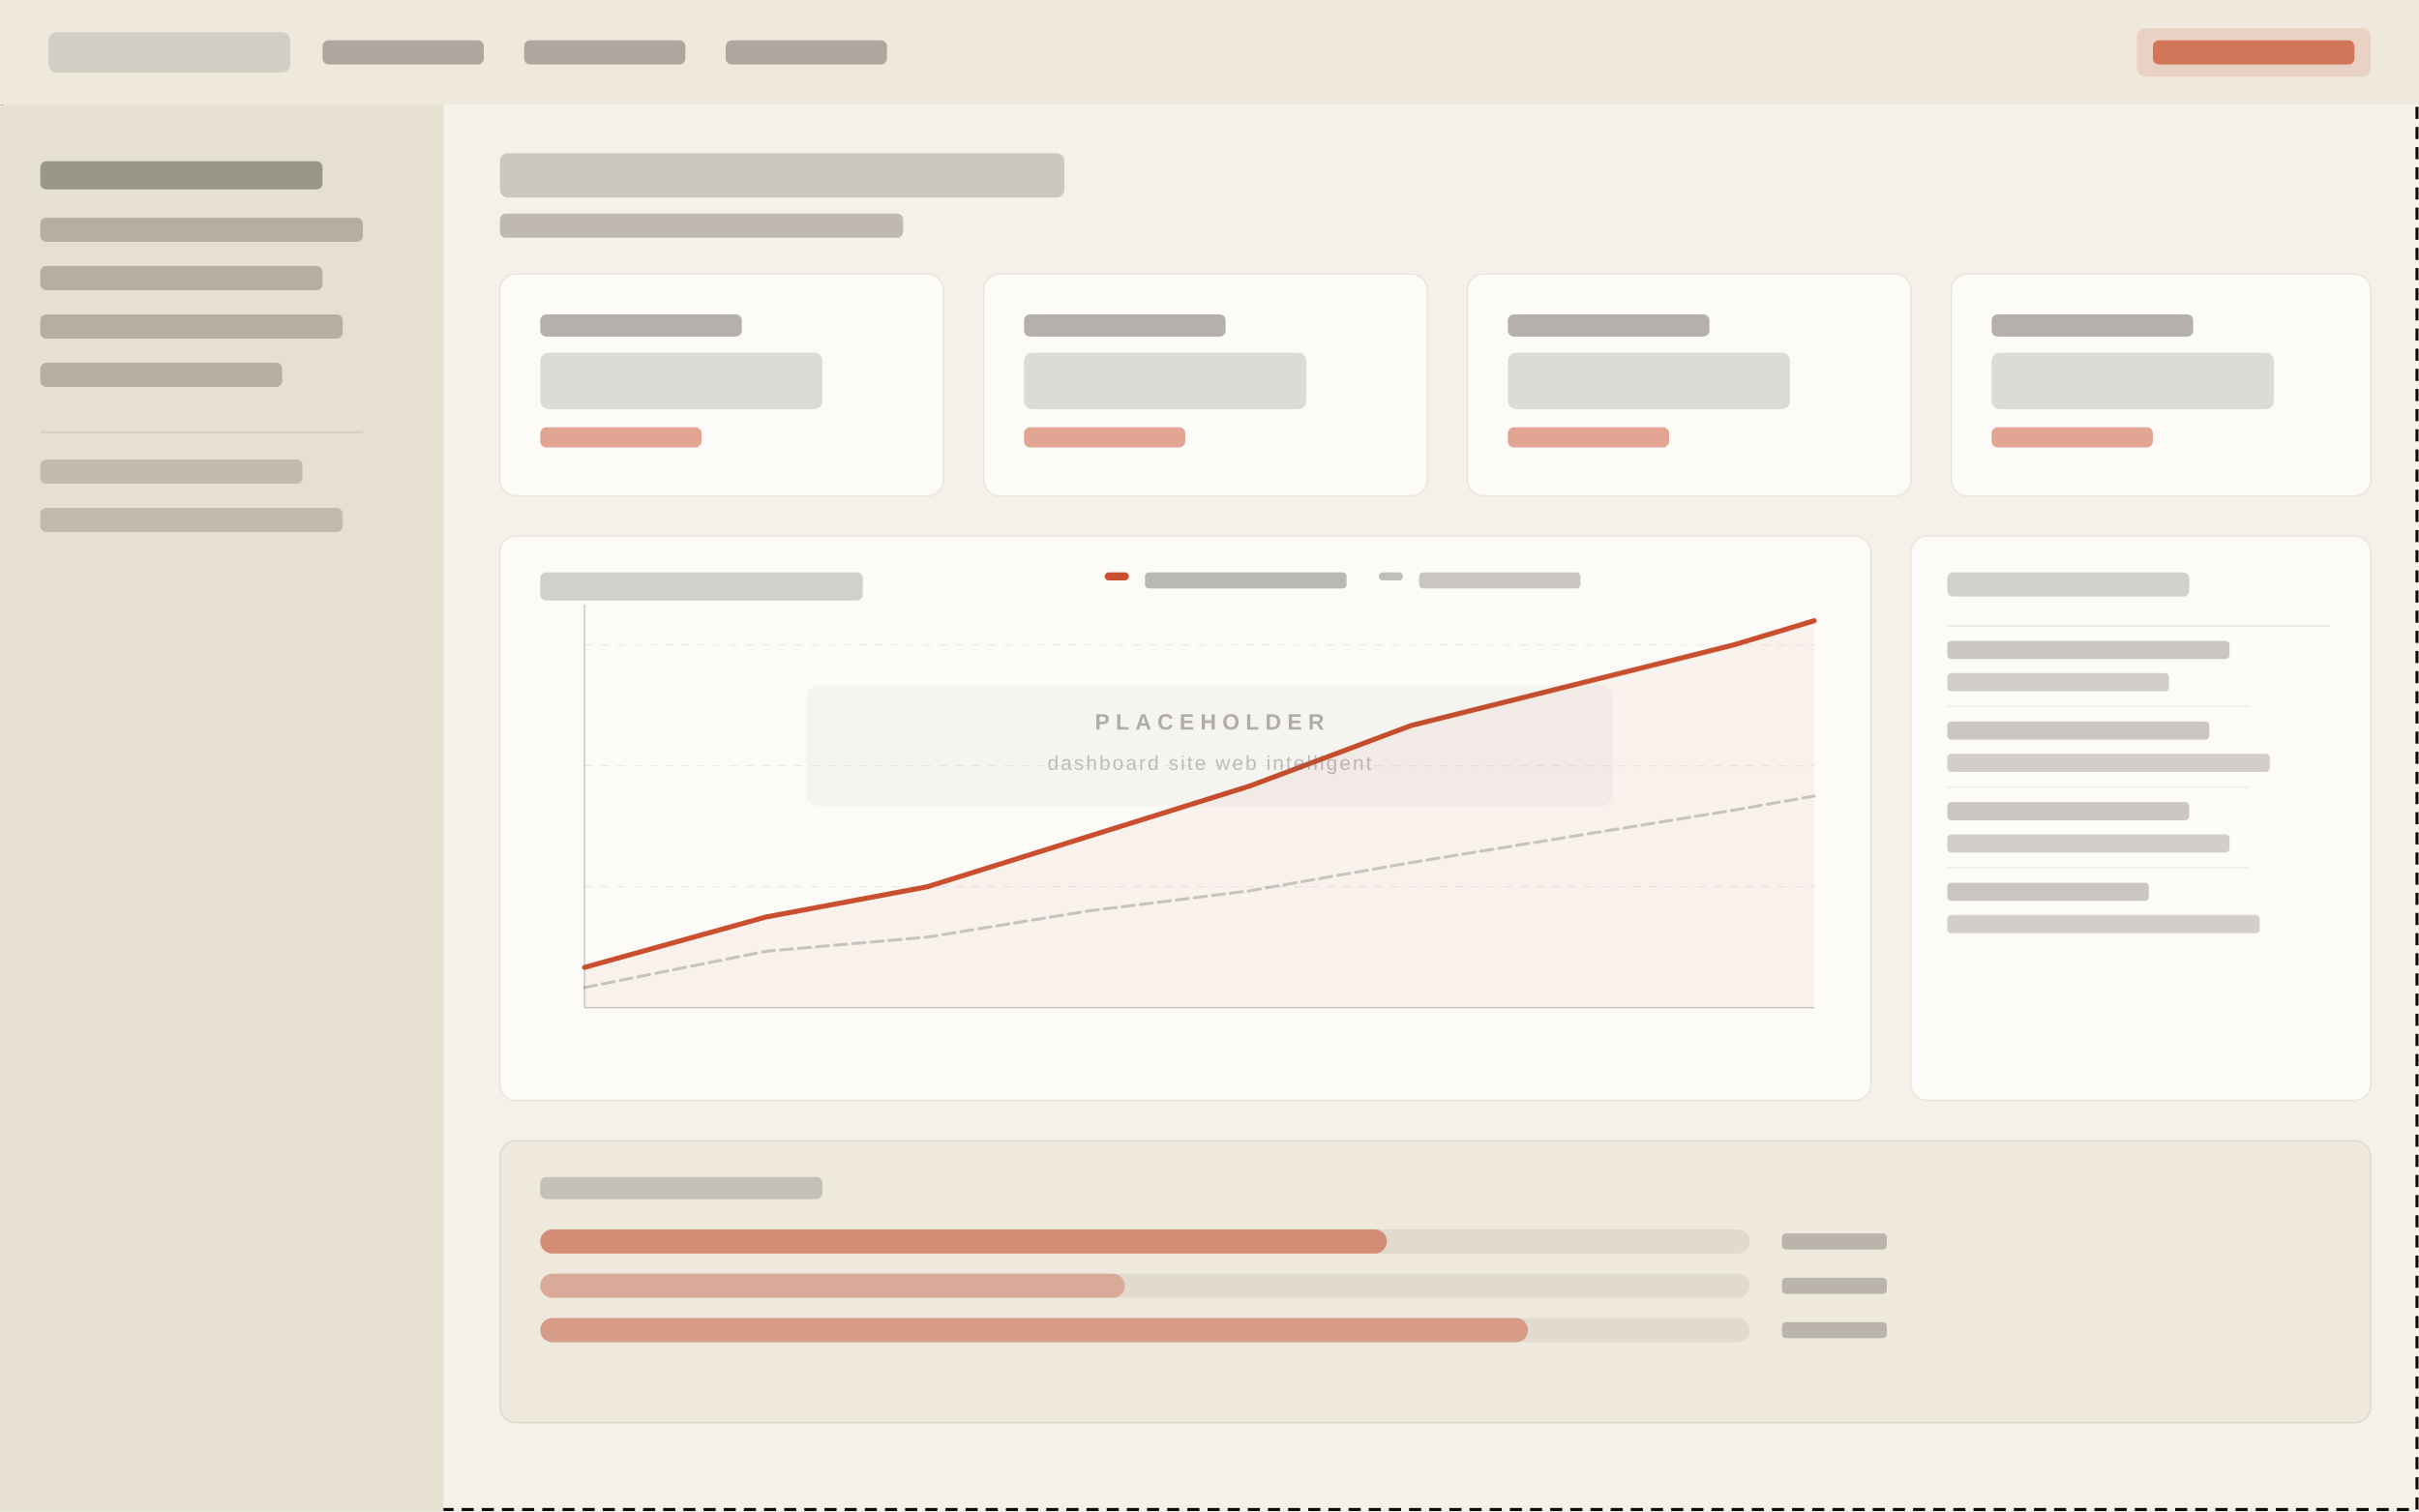
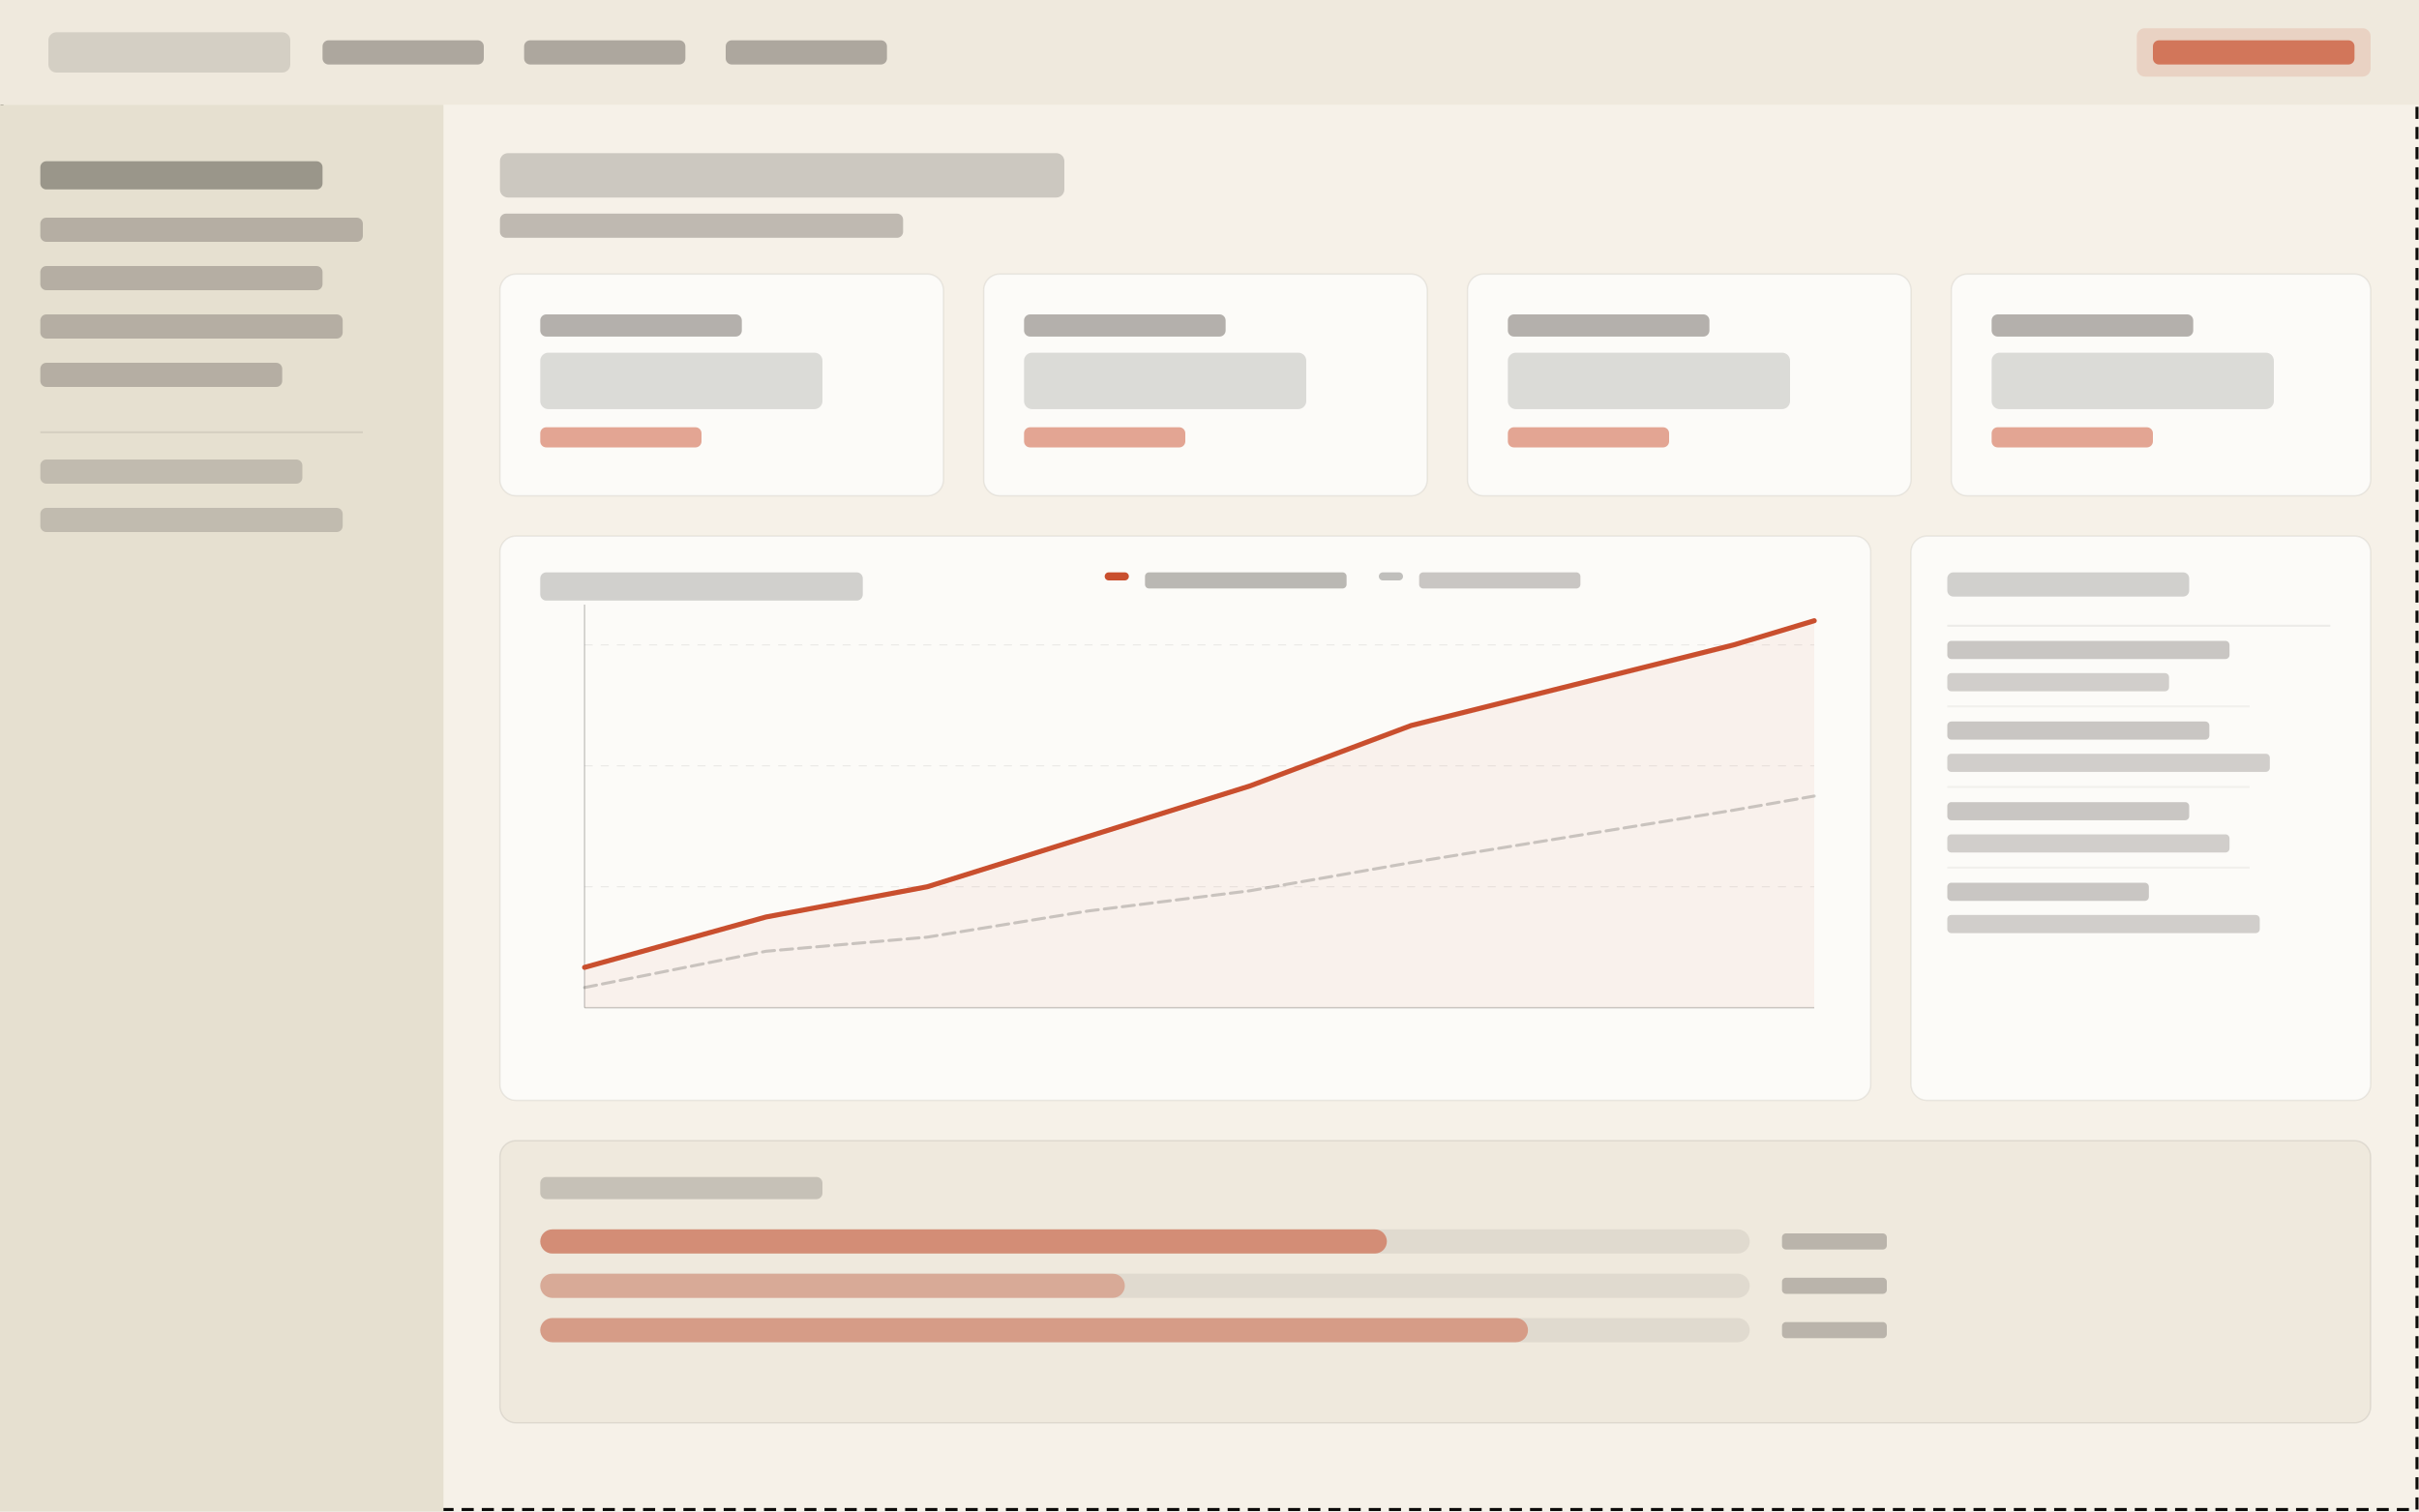
<svg xmlns="http://www.w3.org/2000/svg" viewBox="0 0 1200 750" width="1200" height="750" role="img" aria-label="Placeholder tableau de bord site web intelligent">
  <rect width="1200" height="750" fill="#F6F1E8" />
  <rect x="1" y="1" width="1198" height="748" fill="none" stroke="#0C0B09" stroke-width="1.5" stroke-dasharray="6 4" />
  <rect x="0" y="0" width="1200" height="52" fill="#EFE9DD" />
  <rect x="24" y="16" width="120" height="20" rx="4" fill="#0C0B09" opacity="0.12" />
  <rect x="160" y="20" width="80" height="12" rx="3" fill="#6B6560" opacity="0.5" />
  <rect x="260" y="20" width="80" height="12" rx="3" fill="#6B6560" opacity="0.5" />
  <rect x="360" y="20" width="80" height="12" rx="3" fill="#6B6560" opacity="0.5" />
  <rect x="1060" y="14" width="116" height="24" rx="4" fill="#C94F2E" opacity="0.15" />
  <rect x="1068" y="20" width="100" height="12" rx="3" fill="#C94F2E" opacity="0.7" />
  <rect x="0" y="52" width="220" height="698" fill="#E6E0D0" />
  <rect x="20" y="80" width="140" height="14" rx="3" fill="#0C0B09" opacity="0.35" />
  <rect x="20" y="108" width="160" height="12" rx="3" fill="#6B6560" opacity="0.4" />
  <rect x="20" y="132" width="140" height="12" rx="3" fill="#6B6560" opacity="0.4" />
  <rect x="20" y="156" width="150" height="12" rx="3" fill="#6B6560" opacity="0.4" />
  <rect x="20" y="180" width="120" height="12" rx="3" fill="#6B6560" opacity="0.4" />
  <rect x="20" y="214" width="160" height="1" fill="#0C0B09" opacity="0.08" />
  <rect x="20" y="228" width="130" height="12" rx="3" fill="#6B6560" opacity="0.3" />
  <rect x="20" y="252" width="150" height="12" rx="3" fill="#6B6560" opacity="0.3" />
  <rect x="248" y="76" width="280" height="22" rx="4" fill="#0C0B09" opacity="0.18" />
  <rect x="248" y="106" width="200" height="12" rx="3" fill="#6B6560" opacity="0.4" />
  <rect x="248" y="136" width="220" height="110" rx="8" fill="#FFFFFF" opacity="0.7" stroke="#0C0B09" stroke-width="0.75" stroke-opacity="0.1" />
  <rect x="268" y="156" width="100" height="11" rx="3" fill="#6B6560" opacity="0.5" />
  <rect x="268" y="175" width="140" height="28" rx="4" fill="#0C0B09" opacity="0.14" />
  <rect x="268" y="212" width="80" height="10" rx="3" fill="#C94F2E" opacity="0.5" />
  <rect x="488" y="136" width="220" height="110" rx="8" fill="#FFFFFF" opacity="0.7" stroke="#0C0B09" stroke-width="0.75" stroke-opacity="0.1" />
  <rect x="508" y="156" width="100" height="11" rx="3" fill="#6B6560" opacity="0.5" />
  <rect x="508" y="175" width="140" height="28" rx="4" fill="#0C0B09" opacity="0.14" />
  <rect x="508" y="212" width="80" height="10" rx="3" fill="#C94F2E" opacity="0.5" />
  <rect x="728" y="136" width="220" height="110" rx="8" fill="#FFFFFF" opacity="0.7" stroke="#0C0B09" stroke-width="0.75" stroke-opacity="0.1" />
  <rect x="748" y="156" width="100" height="11" rx="3" fill="#6B6560" opacity="0.5" />
  <rect x="748" y="175" width="140" height="28" rx="4" fill="#0C0B09" opacity="0.14" />
  <rect x="748" y="212" width="80" height="10" rx="3" fill="#C94F2E" opacity="0.5" />
  <rect x="968" y="136" width="208" height="110" rx="8" fill="#FFFFFF" opacity="0.7" stroke="#0C0B09" stroke-width="0.75" stroke-opacity="0.1" />
  <rect x="988" y="156" width="100" height="11" rx="3" fill="#6B6560" opacity="0.5" />
  <rect x="988" y="175" width="140" height="28" rx="4" fill="#0C0B09" opacity="0.14" />
  <rect x="988" y="212" width="80" height="10" rx="3" fill="#C94F2E" opacity="0.5" />
  <rect x="248" y="266" width="680" height="280" rx="8" fill="#FFFFFF" opacity="0.7" stroke="#0C0B09" stroke-width="0.75" stroke-opacity="0.1" />
  <rect x="268" y="284" width="160" height="14" rx="3" fill="#0C0B09" opacity="0.18" />
  <line x1="290" y1="500" x2="900" y2="500" stroke="#0C0B09" stroke-width="0.75" stroke-opacity="0.2" />
  <line x1="290" y1="300" x2="290" y2="500" stroke="#0C0B09" stroke-width="0.75" stroke-opacity="0.2" />
  <line x1="290" y1="440" x2="900" y2="440" stroke="#0C0B09" stroke-width="0.5" stroke-opacity="0.08" stroke-dasharray="4 4" />
  <line x1="290" y1="380" x2="900" y2="380" stroke="#0C0B09" stroke-width="0.5" stroke-opacity="0.08" stroke-dasharray="4 4" />
  <line x1="290" y1="320" x2="900" y2="320" stroke="#0C0B09" stroke-width="0.5" stroke-opacity="0.08" stroke-dasharray="4 4" />
  <polyline points="290,480 380,455 460,440 540,415 620,390 700,360 780,340 860,320 900,308" fill="none" stroke="#C94F2E" stroke-width="2.5" stroke-linejoin="round" stroke-linecap="round" />
  <polygon points="290,480 380,455 460,440 540,415 620,390 700,360 780,340 860,320 900,308 900,500 290,500" fill="#C94F2E" opacity="0.06" />
  <polyline points="290,490 380,472 460,465 540,452 620,442 700,428 780,415 860,402 900,395" fill="none" stroke="#0C0B09" stroke-width="1.5" stroke-opacity="0.2" stroke-dasharray="6 3" stroke-linejoin="round" stroke-linecap="round" />
  <rect x="548" y="284" width="12" height="4" rx="2" fill="#C94F2E" />
  <rect x="568" y="284" width="100" height="8" rx="2" fill="#6B6560" opacity="0.45" />
  <rect x="684" y="284" width="12" height="4" rx="2" fill="#0C0B09" opacity="0.25" />
  <rect x="704" y="284" width="80" height="8" rx="2" fill="#6B6560" opacity="0.35" />
  <rect x="948" y="266" width="228" height="280" rx="8" fill="#FFFFFF" opacity="0.7" stroke="#0C0B09" stroke-width="0.75" stroke-opacity="0.1" />
  <rect x="966" y="284" width="120" height="12" rx="3" fill="#0C0B09" opacity="0.18" />
  <rect x="966" y="310" width="190" height="1" fill="#0C0B09" opacity="0.07" />
  <rect x="966" y="318" width="140" height="9" rx="2" fill="#6B6560" opacity="0.35" />
  <rect x="966" y="334" width="110" height="9" rx="2" fill="#6B6560" opacity="0.3" />
  <rect x="966" y="350" width="150" height="1" fill="#0C0B09" opacity="0.05" />
  <rect x="966" y="358" width="130" height="9" rx="2" fill="#6B6560" opacity="0.35" />
  <rect x="966" y="374" width="160" height="9" rx="2" fill="#6B6560" opacity="0.3" />
  <rect x="966" y="390" width="150" height="1" fill="#0C0B09" opacity="0.05" />
  <rect x="966" y="398" width="120" height="9" rx="2" fill="#6B6560" opacity="0.35" />
  <rect x="966" y="414" width="140" height="9" rx="2" fill="#6B6560" opacity="0.3" />
  <rect x="966" y="430" width="150" height="1" fill="#0C0B09" opacity="0.05" />
  <rect x="966" y="438" width="100" height="9" rx="2" fill="#6B6560" opacity="0.35" />
  <rect x="966" y="454" width="155" height="9" rx="2" fill="#6B6560" opacity="0.3" />
  <rect x="248" y="566" width="928" height="140" rx="8" fill="#EFE9DD" stroke="#0C0B09" stroke-width="0.75" stroke-opacity="0.08" />
  <rect x="268" y="584" width="140" height="11" rx="3" fill="#0C0B09" opacity="0.18" />
  <rect x="268" y="610" width="600" height="12" rx="6" fill="#0C0B09" opacity="0.07" />
  <rect x="268" y="610" width="420" height="12" rx="6" fill="#C94F2E" opacity="0.55" />
  <rect x="268" y="632" width="600" height="12" rx="6" fill="#0C0B09" opacity="0.07" />
  <rect x="268" y="632" width="290" height="12" rx="6" fill="#C94F2E" opacity="0.35" />
  <rect x="268" y="654" width="600" height="12" rx="6" fill="#0C0B09" opacity="0.07" />
  <rect x="268" y="654" width="490" height="12" rx="6" fill="#C94F2E" opacity="0.45" />
  <rect x="884" y="612" width="52" height="8" rx="2" fill="#6B6560" opacity="0.4" />
  <rect x="884" y="634" width="52" height="8" rx="2" fill="#6B6560" opacity="0.4" />
  <rect x="884" y="656" width="52" height="8" rx="2" fill="#6B6560" opacity="0.4" />
-   <rect x="400" y="340" width="400" height="60" rx="6" fill="#0C0B09" opacity="0.03" />
-   <text x="600" y="362" font-family="'Helvetica Neue', Arial, sans-serif" font-size="11" font-weight="600" fill="#6B6560" opacity="0.5" text-anchor="middle" letter-spacing="3">PLACEHOLDER</text>
-   <text x="600" y="382" font-family="'Helvetica Neue', Arial, sans-serif" font-size="10" fill="#6B6560" opacity="0.4" text-anchor="middle" letter-spacing="1">dashboard site web intelligent</text>
</svg>
